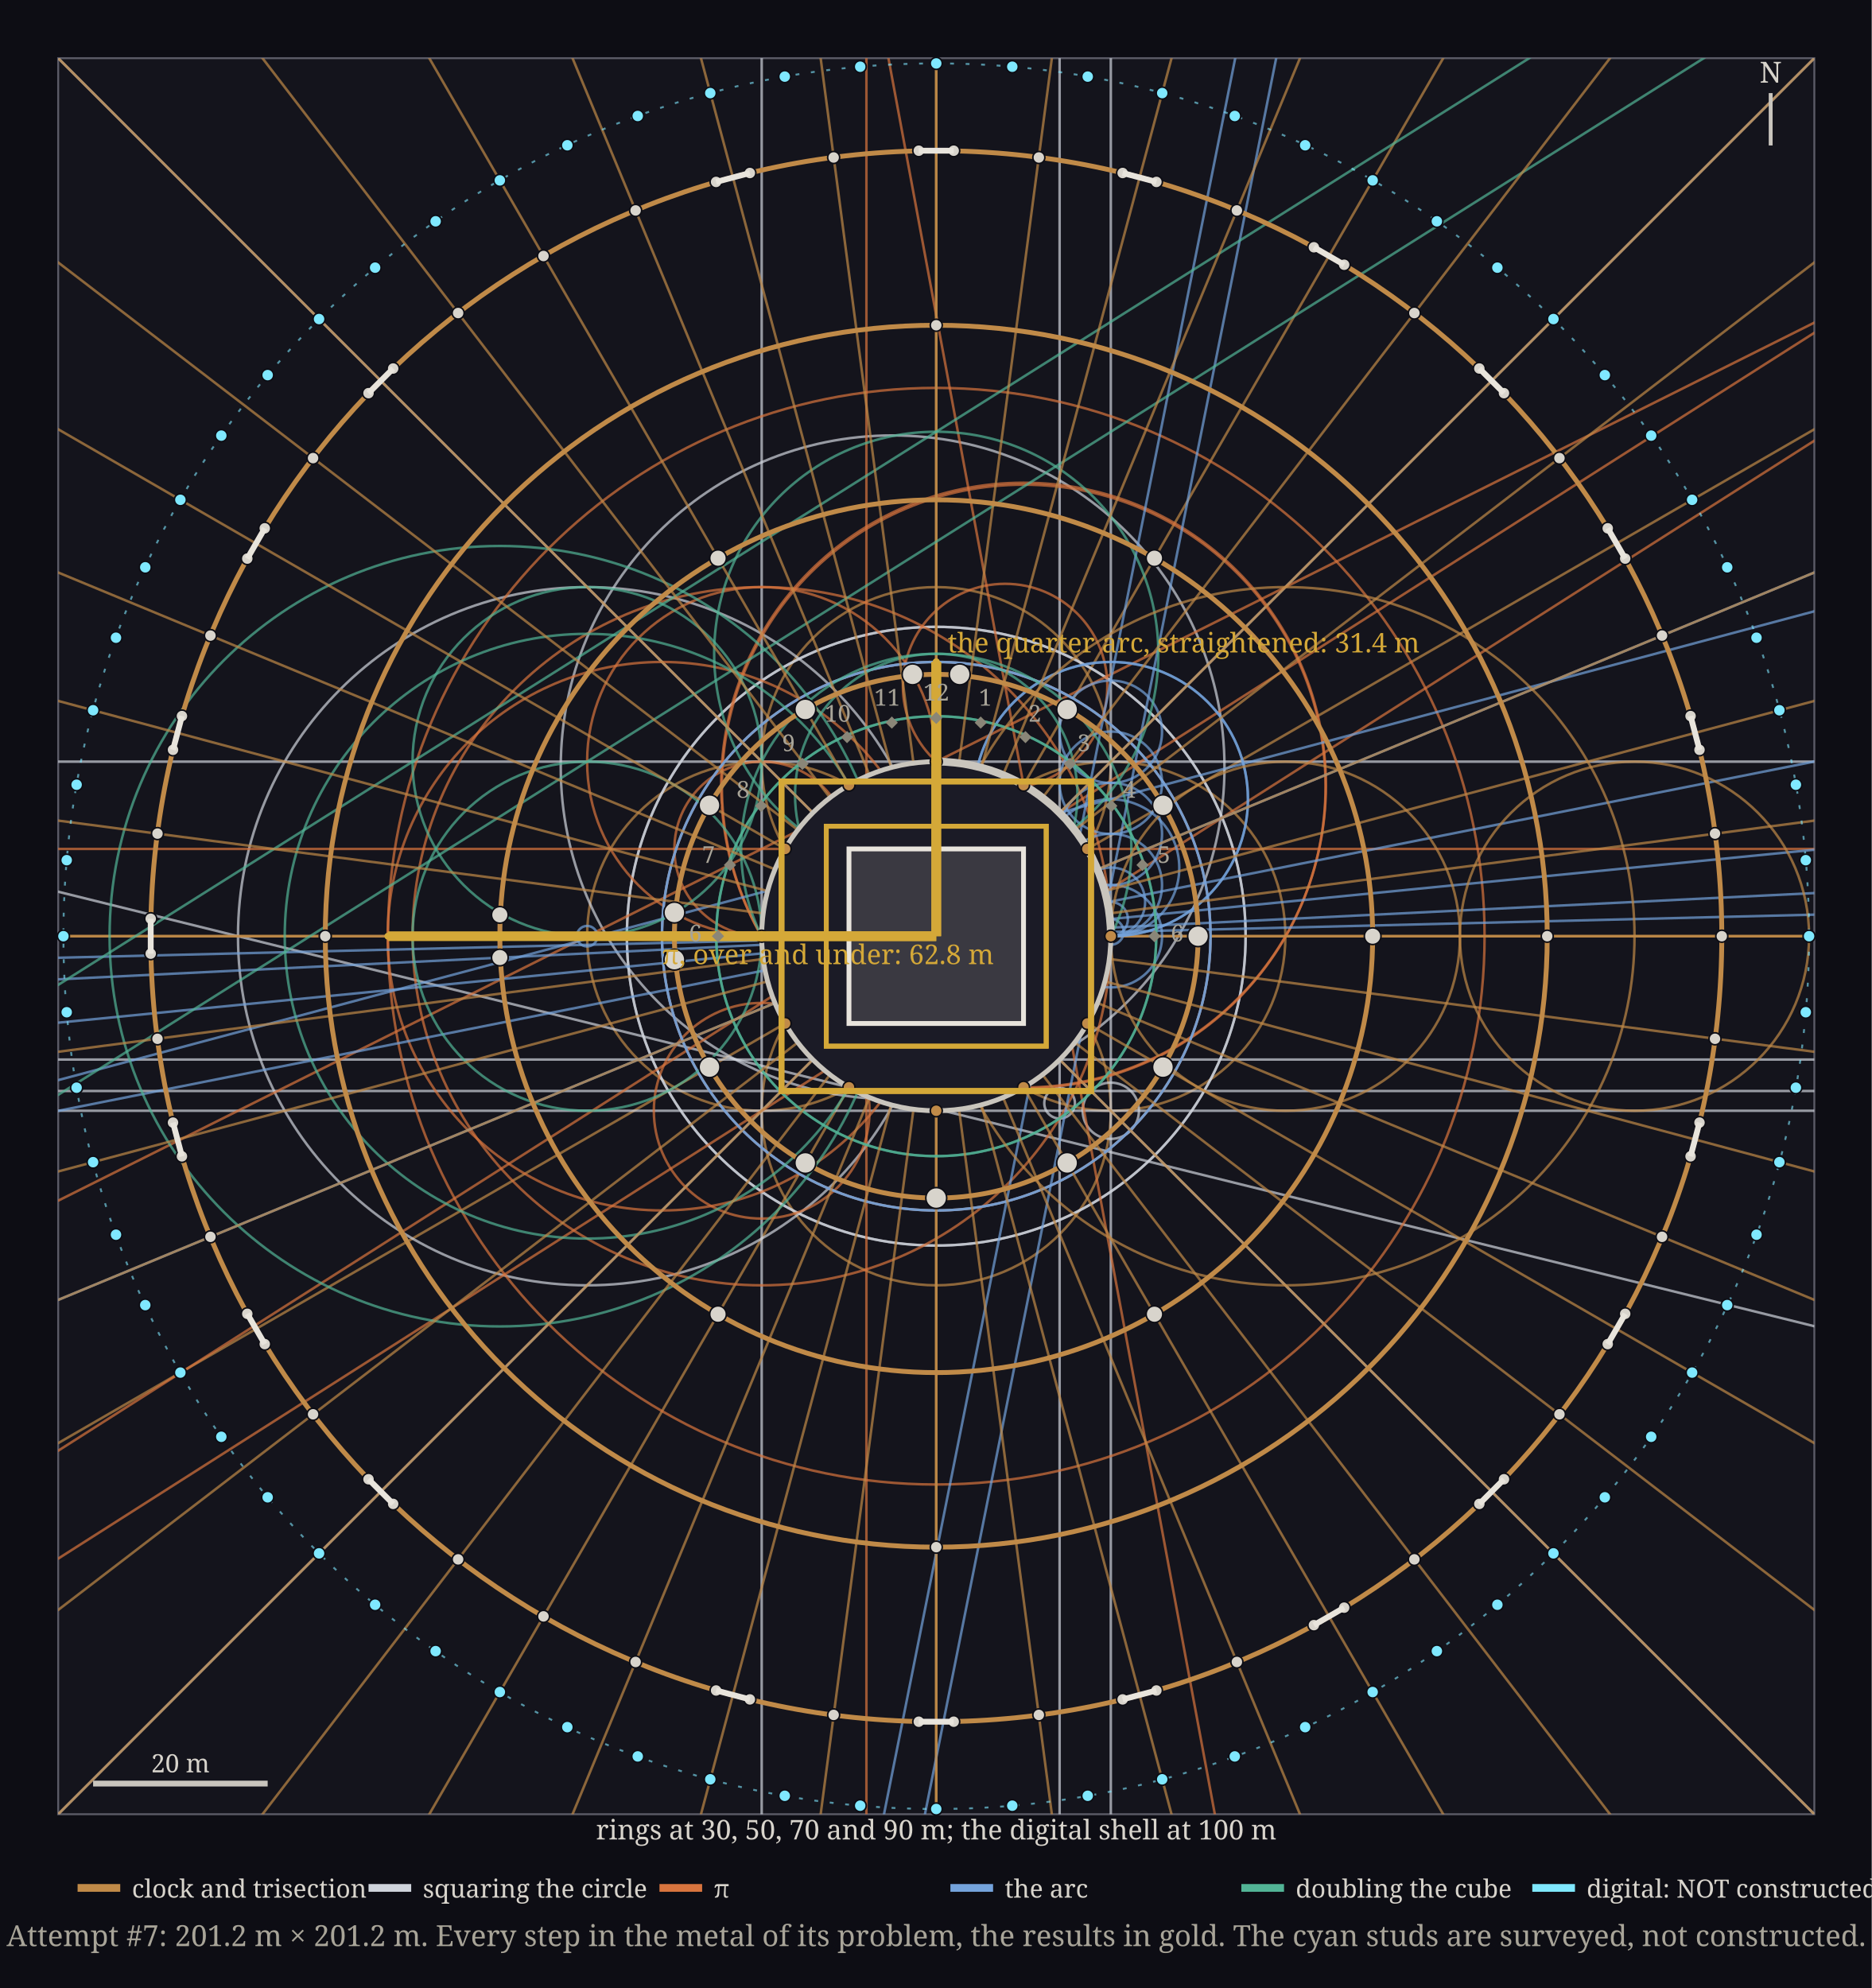
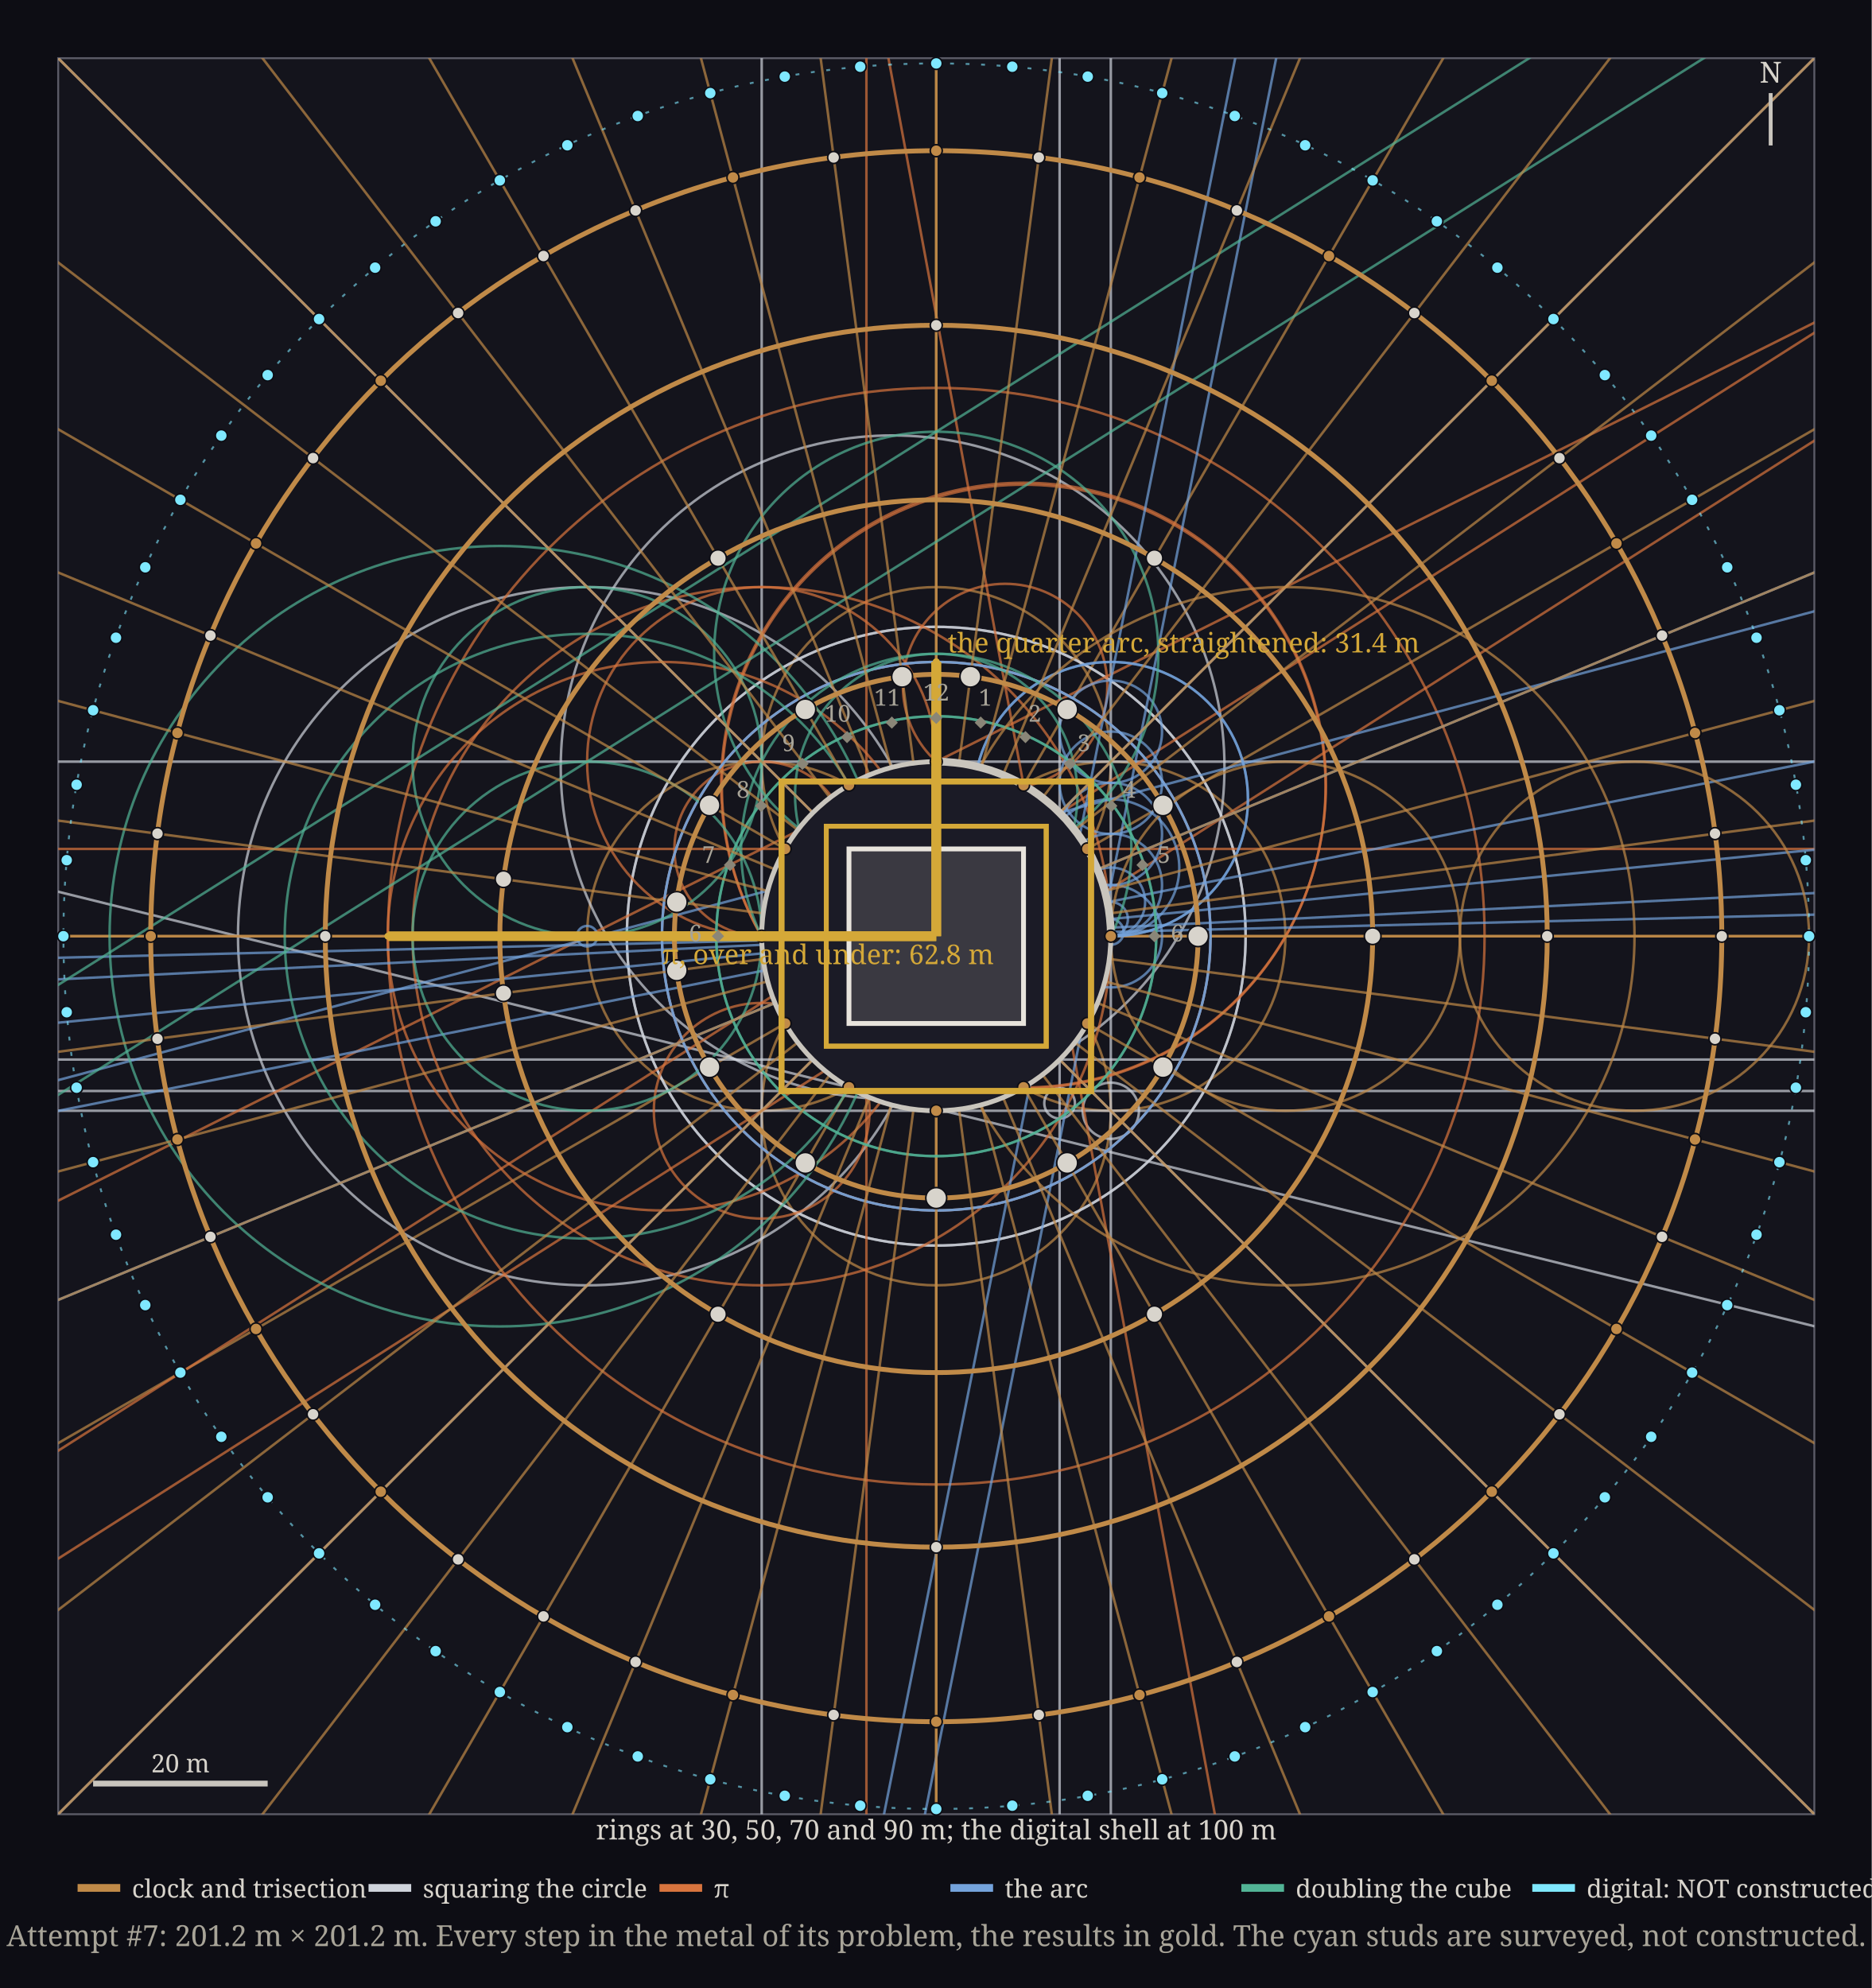
<svg xmlns="http://www.w3.org/2000/svg" width="965" height="1025" viewBox="0 0 965 1025" font-family="Georgia, serif">
  <rect width="100%" height="100%" fill="#0d0d14" />
  <rect x="30.0" y="30.0" width="905.4" height="905.4" fill="#14141c" stroke="#5a5a66" />
  <clipPath id="site">
    <rect x="30.0" y="30.0" width="905.4" height="905.4" />
  </clipPath>
  <g clip-path="url(#site)" fill="none" stroke-width="1.3" stroke-opacity="0.7">
    <circle cx="482.7" cy="482.7" r="90.0" stroke="#c08a48" />
    <line x1="9482.7" y1="482.7" x2="-8517.3" y2="482.7" stroke="#c08a48" />
    <line x1="482.7" y1="-8517.3" x2="482.7" y2="9482.7" stroke="#c08a48" />
    <circle cx="572.7" cy="482.7" r="90.0" stroke="#c08a48" />
    <circle cx="482.7" cy="392.7" r="90.0" stroke="#c08a48" />
    <circle cx="392.7" cy="482.7" r="90.0" stroke="#c08a48" />
    <circle cx="482.7" cy="572.7" r="90.0" stroke="#c08a48" />
    <line x1="8276.9" y1="-4017.3" x2="-7311.5" y2="4982.7" stroke="#c08a48" />
    <line x1="4982.7" y1="-7311.5" x2="-4017.3" y2="8276.9" stroke="#c08a48" />
    <circle cx="302.7" cy="482.7" r="180.0" stroke="#cfd4dc" />
    <line x1="-8274.6" y1="-1595.1" x2="9198.5" y2="2728.4" stroke="#cfd4dc" />
    <circle cx="460.2" cy="395.6" r="171.1" stroke="#cfd4dc" />
    <circle cx="482.7" cy="482.7" r="159.5" stroke="#cfd4dc" />
    <line x1="572.7" y1="-8517.3" x2="572.7" y2="9482.7" stroke="#cfd4dc" />
    <line x1="-8517.3" y1="572.7" x2="9482.7" y2="572.7" stroke="#cfd4dc" />
    <line x1="392.7" y1="-8517.3" x2="392.7" y2="9482.7" stroke="#cfd4dc" />
    <line x1="-8517.3" y1="392.7" x2="9482.7" y2="392.7" stroke="#cfd4dc" />
    <line x1="6846.7" y1="6846.7" x2="-5881.3" y2="-5881.3" stroke="#cfd4dc" />
    <line x1="-5881.3" y1="6846.7" x2="6846.7" y2="-5881.3" stroke="#cfd4dc" />
    <line x1="-8517.3" y1="546.3" x2="9482.7" y2="546.3" stroke="#cfd4dc" />
    <line x1="546.3" y1="-8517.3" x2="546.3" y2="9482.7" stroke="#cfd4dc" />
    <circle cx="546.3" cy="568.8" r="7.9" stroke="#cfd4dc" />
    <circle cx="572.7" cy="572.7" r="14.5" stroke="#cfd4dc" />
    <line x1="-8517.3" y1="562.5" x2="9482.7" y2="562.5" stroke="#cfd4dc" />
    <circle cx="482.7" cy="482.7" r="159.5" stroke="#cfd4dc" />
    <circle cx="392.7" cy="392.7" r="90.0" stroke="#d8743e" />
    <line x1="-8517.3" y1="437.7" x2="9482.7" y2="437.7" stroke="#d8743e" />
    <line x1="8496.5" y1="-3614.2" x2="-7603.1" y2="4435.6" stroke="#d8743e" />
    <line x1="446.7" y1="-8517.3" x2="446.7" y2="9482.7" stroke="#d8743e" />
    <circle cx="392.7" cy="437.7" r="45.0" stroke="#d8743e" />
    <circle cx="392.7" cy="572.7" r="55.6" stroke="#d8743e" />
    <line x1="-7119.8" y1="5299.6" x2="8064.4" y2="-4366.8" stroke="#d8743e" />
    <line x1="-7094.6" y1="5339.2" x2="8089.6" y2="-4327.2" stroke="#d8743e" />
    <circle cx="482.7" cy="482.7" r="141.4" stroke="#d8743e" />
    <circle cx="341.3" cy="482.7" r="141.4" stroke="#d8743e" />
    <line x1="-8517.3" y1="482.7" x2="9482.7" y2="482.7" stroke="#c08a48" />
    <circle cx="392.7" cy="482.7" r="180.0" stroke="#d8743e" />
    <circle cx="527.7" cy="404.8" r="155.9" stroke="#d8743e" />
    <line x1="-1104.4" y1="-8376.5" x2="2184.8" y2="9320.5" stroke="#d8743e" />
    <circle cx="518.2" cy="353.7" r="52.7" stroke="#d8743e" />
    <circle cx="527.8" cy="405.5" r="155.6" stroke="#d8743e" />
    <circle cx="482.7" cy="482.7" r="282.7" stroke="#d8743e" />
    <line x1="-8517.3" y1="482.7" x2="9482.7" y2="482.7" stroke="#c08a48" />
    <line x1="-7832.2" y1="3926.9" x2="8797.6" y2="-2961.5" stroke="#74a3dc" />
    <line x1="-8344.4" y1="2238.5" x2="9309.8" y2="-1273.1" stroke="#74a3dc" />
    <line x1="-8474.0" y1="1364.9" x2="9439.4" y2="-399.5" stroke="#74a3dc" />
    <line x1="-8506.5" y1="924.3" x2="9471.9" y2="41.1" stroke="#74a3dc" />
    <line x1="-8514.6" y1="703.6" x2="9480.0" y2="261.8" stroke="#74a3dc" />
    <circle cx="572.7" cy="480.5" r="6.6" stroke="#74a3dc" />
    <circle cx="572.7" cy="473.9" r="8.8" stroke="#74a3dc" />
    <circle cx="572.7" cy="465.0" r="17.7" stroke="#74a3dc" />
    <circle cx="572.7" cy="447.4" r="35.3" stroke="#74a3dc" />
    <circle cx="572.7" cy="412.0" r="70.7" stroke="#74a3dc" />
    <circle cx="482.7" cy="482.7" r="141.4" stroke="#74a3dc" />
    <line x1="482.7" y1="-8517.3" x2="482.7" y2="9482.7" stroke="#c08a48" />
    <circle cx="572.7" cy="482.7" r="26.4" stroke="#74a3dc" />
    <circle cx="572.7" cy="456.3" r="26.4" stroke="#74a3dc" />
    <circle cx="572.7" cy="430.0" r="26.4" stroke="#74a3dc" />
    <circle cx="572.7" cy="403.6" r="26.4" stroke="#74a3dc" />
    <circle cx="572.7" cy="377.3" r="26.4" stroke="#74a3dc" />
    <line x1="-1221.2" y1="9320.2" x2="2308.9" y2="-8330.3" stroke="#74a3dc" />
    <line x1="-1200.9" y1="9324.2" x2="2329.2" y2="-8326.2" stroke="#74a3dc" />
    <circle cx="302.7" cy="482.7" r="5.3" stroke="#74a3dc" />
    <line x1="9166.5" y1="-1882.4" x2="-8224.4" y2="2760.7" stroke="#74a3dc" />
    <circle cx="572.7" cy="412.0" r="70.7" stroke="#74a3dc" />
    <circle cx="482.7" cy="482.7" r="141.4" stroke="#74a3dc" />
    <line x1="482.7" y1="-8517.3" x2="482.7" y2="9482.7" stroke="#c08a48" />
    <circle cx="482.7" cy="437.7" r="100.6" stroke="#52b496" />
    <circle cx="482.7" cy="409.9" r="72.8" stroke="#52b496" />
    <circle cx="482.7" cy="337.1" r="114.5" stroke="#52b496" />
    <circle cx="302.7" cy="392.7" r="90.0" stroke="#52b496" />
    <line x1="7980.2" y1="-4500.9" x2="-7249.4" y2="5093.9" stroke="#52b496" />
    <line x1="8005.7" y1="-4460.3" x2="-7223.8" y2="5134.5" stroke="#52b496" />
    <circle cx="482.7" cy="482.7" r="113.4" stroke="#52b496" />
    <circle cx="302.7" cy="482.7" r="90.0" stroke="#52b496" />
    <circle cx="302.7" cy="482.7" r="155.9" stroke="#52b496" />
    <circle cx="257.7" cy="482.7" r="201.2" stroke="#52b496" />
    <circle cx="458.9" cy="482.7" r="0.4" stroke="#52b496" />
    <circle cx="482.7" cy="482.7" r="113.4" stroke="#52b496" />
    <circle cx="662.7" cy="482.7" r="90.0" stroke="#c08a48" />
    <circle cx="662.7" cy="482.7" r="180.0" stroke="#c08a48" />
    <circle cx="842.7" cy="482.7" r="90.0" stroke="#c08a48" />
    <circle cx="482.7" cy="482.7" r="135.0" stroke="#c08a48" />
    <circle cx="482.7" cy="482.7" r="225.0" stroke="#c08a48" />
    <circle cx="482.7" cy="482.7" r="315.0" stroke="#c08a48" />
    <circle cx="482.7" cy="482.7" r="405.0" stroke="#c08a48" />
    <line x1="-4017.3" y1="-7311.5" x2="4982.7" y2="8276.9" stroke="#c08a48" />
    <line x1="-7311.5" y1="-4017.3" x2="8276.9" y2="4982.7" stroke="#c08a48" />
    <line x1="9176.0" y1="-1846.7" x2="-8210.6" y2="2812.1" stroke="#c08a48" />
    <line x1="6846.7" y1="-5881.3" x2="-5881.3" y2="6846.7" stroke="#c08a48" />
    <line x1="2812.1" y1="-8210.6" x2="-1846.7" y2="9176.0" stroke="#c08a48" />
    <line x1="-1846.7" y1="-8210.6" x2="2812.1" y2="9176.0" stroke="#c08a48" />
    <line x1="-5881.3" y1="-5881.3" x2="6846.7" y2="6846.7" stroke="#c08a48" />
    <line x1="-8210.6" y1="-1846.7" x2="9176.0" y2="2812.1" stroke="#c08a48" />
    <line x1="9405.7" y1="-692.0" x2="-8440.3" y2="1657.4" stroke="#c08a48" />
    <line x1="8797.6" y1="-2961.5" x2="-7832.2" y2="3926.9" stroke="#c08a48" />
    <line x1="7622.9" y1="-4996.2" x2="-6657.5" y2="5961.6" stroke="#c08a48" />
    <line x1="5961.6" y1="-6657.5" x2="-4996.2" y2="7622.9" stroke="#c08a48" />
    <line x1="3926.9" y1="-7832.2" x2="-2961.5" y2="8797.6" stroke="#c08a48" />
    <line x1="1657.4" y1="-8440.3" x2="-692.0" y2="9405.7" stroke="#c08a48" />
    <line x1="-692.0" y1="-8440.3" x2="1657.4" y2="9405.7" stroke="#c08a48" />
    <line x1="-2961.5" y1="-7832.2" x2="3926.9" y2="8797.6" stroke="#c08a48" />
    <line x1="-4996.2" y1="-6657.5" x2="5961.6" y2="7622.9" stroke="#c08a48" />
    <line x1="-6657.5" y1="-4996.2" x2="7622.9" y2="5961.6" stroke="#c08a48" />
    <line x1="-7832.2" y1="-2961.5" x2="8797.6" y2="3926.9" stroke="#c08a48" />
    <line x1="-8440.3" y1="-692.0" x2="9405.7" y2="1657.4" stroke="#c08a48" />
  </g>
  <circle cx="482.7" cy="482.7" r="90.0" fill="#1b1b26" stroke="#c9c5bd" stroke-width="2.5" />
  <polyline points="572.7,482.7 572.6,478.0 572.2,473.3 571.6,468.6 570.7,464.0 569.6,459.4 568.3,454.9 566.7,450.4 564.9,446.1 562.9,441.8 560.6,437.7 558.2,433.7 555.5,429.8 552.6,426.1 549.6,422.5 546.3,419.1 542.9,415.8 539.3,412.8 535.6,409.9 531.7,407.2 527.7,404.8 523.6,402.5 519.3,400.5 515.0,398.7 510.5,397.1 506.0,395.8 501.4,394.7 496.8,393.8 492.1,393.2 487.4,392.8 482.7,392.7" fill="none" stroke="#c9c5bd" stroke-width="4" />
  <circle cx="482.7" cy="482.7" r="135.0" fill="none" stroke="#c08a48" stroke-width="2.5" />
  <circle cx="482.7" cy="482.7" r="225.0" fill="none" stroke="#c08a48" stroke-width="2.5" />
  <circle cx="482.7" cy="482.7" r="315.0" fill="none" stroke="#c08a48" stroke-width="2.5" />
  <circle cx="482.7" cy="482.7" r="405.0" fill="none" stroke="#c08a48" stroke-width="2.5" />
  <circle cx="482.7" cy="482.7" r="450.0" fill="none" stroke="#7fe8ff" stroke-width="1" stroke-dasharray="2 6" stroke-opacity="0.6" />
  <circle cx="617.7" cy="482.7" r="5.4" fill="#d8d4cc" stroke="#0d0d14" stroke-width="0.8" />
  <circle cx="599.6" cy="415.2" r="5.4" fill="#d8d4cc" stroke="#0d0d14" stroke-width="0.8" />
  <circle cx="550.2" cy="365.8" r="5.4" fill="#d8d4cc" stroke="#0d0d14" stroke-width="0.8" />
-   <circle cx="494.8" cy="347.7" r="5.4" fill="#d8d4cc" stroke="#0d0d14" stroke-width="0.8" />
-   <circle cx="470.5" cy="347.7" r="5.4" fill="#d8d4cc" stroke="#0d0d14" stroke-width="0.8" />
+   <circle cx="500.3" cy="348.9" r="5.4" fill="#d8d4cc" stroke="#0d0d14" stroke-width="0.8" />
+   <circle cx="465.1" cy="348.9" r="5.4" fill="#d8d4cc" stroke="#0d0d14" stroke-width="0.8" />
  <circle cx="415.2" cy="365.8" r="5.4" fill="#d8d4cc" stroke="#0d0d14" stroke-width="0.8" />
  <circle cx="365.8" cy="415.2" r="5.4" fill="#d8d4cc" stroke="#0d0d14" stroke-width="0.8" />
-   <circle cx="347.7" cy="470.5" r="5.4" fill="#d8d4cc" stroke="#0d0d14" stroke-width="0.8" />
-   <circle cx="347.7" cy="494.8" r="5.4" fill="#d8d4cc" stroke="#0d0d14" stroke-width="0.8" />
+   <circle cx="348.9" cy="465.1" r="5.4" fill="#d8d4cc" stroke="#0d0d14" stroke-width="0.8" />
+   <circle cx="348.9" cy="500.3" r="5.4" fill="#d8d4cc" stroke="#0d0d14" stroke-width="0.8" />
  <circle cx="365.8" cy="550.2" r="5.4" fill="#d8d4cc" stroke="#0d0d14" stroke-width="0.8" />
  <circle cx="415.2" cy="599.6" r="5.4" fill="#d8d4cc" stroke="#0d0d14" stroke-width="0.8" />
  <circle cx="482.7" cy="617.7" r="5.4" fill="#d8d4cc" stroke="#0d0d14" stroke-width="0.8" />
  <circle cx="550.2" cy="599.6" r="5.4" fill="#d8d4cc" stroke="#0d0d14" stroke-width="0.8" />
  <circle cx="599.6" cy="550.2" r="5.4" fill="#d8d4cc" stroke="#0d0d14" stroke-width="0.8" />
  <circle cx="707.7" cy="482.7" r="4.3" fill="#d8d4cc" stroke="#0d0d14" stroke-width="0.8" />
  <circle cx="595.2" cy="287.8" r="4.3" fill="#d8d4cc" stroke="#0d0d14" stroke-width="0.8" />
  <circle cx="370.2" cy="287.8" r="4.3" fill="#d8d4cc" stroke="#0d0d14" stroke-width="0.8" />
-   <circle cx="257.7" cy="471.7" r="4.3" fill="#d8d4cc" stroke="#0d0d14" stroke-width="0.8" />
-   <circle cx="257.7" cy="493.7" r="4.3" fill="#d8d4cc" stroke="#0d0d14" stroke-width="0.8" />
+   <circle cx="259.6" cy="453.3" r="4.3" fill="#d8d4cc" stroke="#0d0d14" stroke-width="0.8" />
+   <circle cx="259.6" cy="512.1" r="4.3" fill="#d8d4cc" stroke="#0d0d14" stroke-width="0.8" />
  <circle cx="370.2" cy="677.6" r="4.3" fill="#d8d4cc" stroke="#0d0d14" stroke-width="0.8" />
  <circle cx="595.2" cy="677.6" r="4.3" fill="#d8d4cc" stroke="#0d0d14" stroke-width="0.8" />
  <circle cx="797.7" cy="482.7" r="3.1" fill="#d8d4cc" stroke="#0d0d14" stroke-width="0.8" />
  <circle cx="482.7" cy="167.7" r="3.1" fill="#d8d4cc" stroke="#0d0d14" stroke-width="0.8" />
  <circle cx="167.7" cy="482.7" r="3.1" fill="#d8d4cc" stroke="#0d0d14" stroke-width="0.8" />
  <circle cx="482.7" cy="797.7" r="3.1" fill="#d8d4cc" stroke="#0d0d14" stroke-width="0.8" />
  <circle cx="887.7" cy="482.7" r="3.1" fill="#d8d4cc" stroke="#0d0d14" stroke-width="0.8" />
  <circle cx="884.2" cy="429.8" r="3.1" fill="#d8d4cc" stroke="#0d0d14" stroke-width="0.8" />
-   <circle cx="876.2" cy="386.6" r="3.1" fill="#d8d4cc" stroke="#0d0d14" stroke-width="0.8" />
-   <circle cx="871.6" cy="369.2" r="3.1" fill="#d8d4cc" stroke="#0d0d14" stroke-width="0.8" />
-   <line x1="876.2" y1="386.6" x2="871.6" y2="369.2" stroke="#e8e4dc" stroke-width="3" />
+   <circle cx="873.9" cy="377.9" r="3.1" fill="#c08a48" stroke="#0d0d14" stroke-width="0.8" />
  <circle cx="856.9" cy="327.7" r="3.1" fill="#d8d4cc" stroke="#0d0d14" stroke-width="0.8" />
-   <circle cx="837.9" cy="288.0" r="3.1" fill="#d8d4cc" stroke="#0d0d14" stroke-width="0.8" />
-   <circle cx="828.9" cy="272.4" r="3.1" fill="#d8d4cc" stroke="#0d0d14" stroke-width="0.8" />
-   <line x1="837.9" y1="288.0" x2="828.9" y2="272.4" stroke="#e8e4dc" stroke-width="3" />
+   <circle cx="833.4" cy="280.2" r="3.1" fill="#c08a48" stroke="#0d0d14" stroke-width="0.8" />
  <circle cx="804.0" cy="236.2" r="3.1" fill="#d8d4cc" stroke="#0d0d14" stroke-width="0.8" />
-   <circle cx="775.4" cy="202.7" r="3.1" fill="#d8d4cc" stroke="#0d0d14" stroke-width="0.8" />
-   <circle cx="762.7" cy="190.0" r="3.1" fill="#d8d4cc" stroke="#0d0d14" stroke-width="0.8" />
-   <line x1="775.4" y1="202.7" x2="762.7" y2="190.0" stroke="#e8e4dc" stroke-width="3" />
+   <circle cx="769.1" cy="196.3" r="3.1" fill="#c08a48" stroke="#0d0d14" stroke-width="0.8" />
  <circle cx="729.2" cy="161.4" r="3.1" fill="#d8d4cc" stroke="#0d0d14" stroke-width="0.8" />
-   <circle cx="693.0" cy="136.5" r="3.1" fill="#d8d4cc" stroke="#0d0d14" stroke-width="0.8" />
-   <circle cx="677.4" cy="127.5" r="3.1" fill="#d8d4cc" stroke="#0d0d14" stroke-width="0.8" />
-   <line x1="693.0" y1="136.5" x2="677.4" y2="127.5" stroke="#e8e4dc" stroke-width="3" />
+   <circle cx="685.2" cy="132.0" r="3.1" fill="#c08a48" stroke="#0d0d14" stroke-width="0.8" />
  <circle cx="637.7" cy="108.5" r="3.1" fill="#d8d4cc" stroke="#0d0d14" stroke-width="0.8" />
-   <circle cx="596.2" cy="93.8" r="3.1" fill="#d8d4cc" stroke="#0d0d14" stroke-width="0.8" />
-   <circle cx="578.8" cy="89.2" r="3.1" fill="#d8d4cc" stroke="#0d0d14" stroke-width="0.8" />
-   <line x1="596.2" y1="93.8" x2="578.8" y2="89.2" stroke="#e8e4dc" stroke-width="3" />
+   <circle cx="587.5" cy="91.5" r="3.1" fill="#c08a48" stroke="#0d0d14" stroke-width="0.8" />
  <circle cx="535.6" cy="81.2" r="3.1" fill="#d8d4cc" stroke="#0d0d14" stroke-width="0.8" />
-   <circle cx="491.7" cy="77.7" r="3.1" fill="#d8d4cc" stroke="#0d0d14" stroke-width="0.8" />
-   <circle cx="473.7" cy="77.7" r="3.1" fill="#d8d4cc" stroke="#0d0d14" stroke-width="0.8" />
-   <line x1="491.7" y1="77.7" x2="473.7" y2="77.7" stroke="#e8e4dc" stroke-width="3" />
+   <circle cx="482.7" cy="77.7" r="3.1" fill="#c08a48" stroke="#0d0d14" stroke-width="0.8" />
  <circle cx="429.8" cy="81.2" r="3.1" fill="#d8d4cc" stroke="#0d0d14" stroke-width="0.8" />
-   <circle cx="386.6" cy="89.2" r="3.1" fill="#d8d4cc" stroke="#0d0d14" stroke-width="0.8" />
-   <circle cx="369.2" cy="93.8" r="3.1" fill="#d8d4cc" stroke="#0d0d14" stroke-width="0.8" />
-   <line x1="386.6" y1="89.2" x2="369.2" y2="93.8" stroke="#e8e4dc" stroke-width="3" />
+   <circle cx="377.9" cy="91.5" r="3.1" fill="#c08a48" stroke="#0d0d14" stroke-width="0.8" />
  <circle cx="327.7" cy="108.5" r="3.1" fill="#d8d4cc" stroke="#0d0d14" stroke-width="0.8" />
  <circle cx="280.2" cy="132.0" r="3.1" fill="#d8d4cc" stroke="#0d0d14" stroke-width="0.8" />
  <circle cx="236.2" cy="161.4" r="3.1" fill="#d8d4cc" stroke="#0d0d14" stroke-width="0.8" />
-   <circle cx="202.7" cy="190.0" r="3.1" fill="#d8d4cc" stroke="#0d0d14" stroke-width="0.8" />
-   <circle cx="190.0" cy="202.7" r="3.1" fill="#d8d4cc" stroke="#0d0d14" stroke-width="0.8" />
-   <line x1="202.7" y1="190.0" x2="190.0" y2="202.7" stroke="#e8e4dc" stroke-width="3" />
+   <circle cx="196.3" cy="196.3" r="3.1" fill="#c08a48" stroke="#0d0d14" stroke-width="0.8" />
  <circle cx="161.4" cy="236.2" r="3.1" fill="#d8d4cc" stroke="#0d0d14" stroke-width="0.8" />
-   <circle cx="136.5" cy="272.4" r="3.1" fill="#d8d4cc" stroke="#0d0d14" stroke-width="0.8" />
-   <circle cx="127.5" cy="288.0" r="3.1" fill="#d8d4cc" stroke="#0d0d14" stroke-width="0.8" />
-   <line x1="136.5" y1="272.4" x2="127.5" y2="288.0" stroke="#e8e4dc" stroke-width="3" />
+   <circle cx="132.0" cy="280.2" r="3.1" fill="#c08a48" stroke="#0d0d14" stroke-width="0.8" />
  <circle cx="108.5" cy="327.7" r="3.1" fill="#d8d4cc" stroke="#0d0d14" stroke-width="0.8" />
-   <circle cx="93.8" cy="369.2" r="3.1" fill="#d8d4cc" stroke="#0d0d14" stroke-width="0.8" />
-   <circle cx="89.2" cy="386.6" r="3.1" fill="#d8d4cc" stroke="#0d0d14" stroke-width="0.8" />
-   <line x1="93.8" y1="369.2" x2="89.2" y2="386.6" stroke="#e8e4dc" stroke-width="3" />
+   <circle cx="91.5" cy="377.9" r="3.1" fill="#c08a48" stroke="#0d0d14" stroke-width="0.8" />
  <circle cx="81.2" cy="429.8" r="3.1" fill="#d8d4cc" stroke="#0d0d14" stroke-width="0.8" />
-   <circle cx="77.7" cy="473.7" r="3.1" fill="#d8d4cc" stroke="#0d0d14" stroke-width="0.8" />
-   <circle cx="77.7" cy="491.7" r="3.1" fill="#d8d4cc" stroke="#0d0d14" stroke-width="0.8" />
-   <line x1="77.7" y1="473.7" x2="77.7" y2="491.7" stroke="#e8e4dc" stroke-width="3" />
+   <circle cx="77.7" cy="482.7" r="3.1" fill="#c08a48" stroke="#0d0d14" stroke-width="0.8" />
  <circle cx="81.2" cy="535.6" r="3.1" fill="#d8d4cc" stroke="#0d0d14" stroke-width="0.8" />
-   <circle cx="89.2" cy="578.8" r="3.1" fill="#d8d4cc" stroke="#0d0d14" stroke-width="0.8" />
-   <circle cx="93.8" cy="596.2" r="3.1" fill="#d8d4cc" stroke="#0d0d14" stroke-width="0.8" />
-   <line x1="89.2" y1="578.8" x2="93.8" y2="596.2" stroke="#e8e4dc" stroke-width="3" />
+   <circle cx="91.5" cy="587.5" r="3.1" fill="#c08a48" stroke="#0d0d14" stroke-width="0.8" />
  <circle cx="108.5" cy="637.7" r="3.1" fill="#d8d4cc" stroke="#0d0d14" stroke-width="0.8" />
-   <circle cx="127.5" cy="677.4" r="3.1" fill="#d8d4cc" stroke="#0d0d14" stroke-width="0.8" />
-   <circle cx="136.5" cy="693.0" r="3.1" fill="#d8d4cc" stroke="#0d0d14" stroke-width="0.8" />
-   <line x1="127.5" y1="677.4" x2="136.5" y2="693.0" stroke="#e8e4dc" stroke-width="3" />
+   <circle cx="132.0" cy="685.2" r="3.1" fill="#c08a48" stroke="#0d0d14" stroke-width="0.8" />
  <circle cx="161.4" cy="729.2" r="3.1" fill="#d8d4cc" stroke="#0d0d14" stroke-width="0.8" />
-   <circle cx="190.0" cy="762.7" r="3.1" fill="#d8d4cc" stroke="#0d0d14" stroke-width="0.8" />
-   <circle cx="202.7" cy="775.4" r="3.1" fill="#d8d4cc" stroke="#0d0d14" stroke-width="0.8" />
-   <line x1="190.0" y1="762.7" x2="202.7" y2="775.4" stroke="#e8e4dc" stroke-width="3" />
+   <circle cx="196.3" cy="769.1" r="3.1" fill="#c08a48" stroke="#0d0d14" stroke-width="0.8" />
  <circle cx="236.2" cy="804.0" r="3.1" fill="#d8d4cc" stroke="#0d0d14" stroke-width="0.8" />
  <circle cx="280.2" cy="833.4" r="3.1" fill="#d8d4cc" stroke="#0d0d14" stroke-width="0.8" />
  <circle cx="327.7" cy="856.9" r="3.1" fill="#d8d4cc" stroke="#0d0d14" stroke-width="0.8" />
-   <circle cx="369.2" cy="871.6" r="3.1" fill="#d8d4cc" stroke="#0d0d14" stroke-width="0.8" />
-   <circle cx="386.6" cy="876.2" r="3.1" fill="#d8d4cc" stroke="#0d0d14" stroke-width="0.8" />
-   <line x1="369.2" y1="871.6" x2="386.6" y2="876.2" stroke="#e8e4dc" stroke-width="3" />
+   <circle cx="377.9" cy="873.9" r="3.1" fill="#c08a48" stroke="#0d0d14" stroke-width="0.8" />
  <circle cx="429.8" cy="884.2" r="3.1" fill="#d8d4cc" stroke="#0d0d14" stroke-width="0.8" />
-   <circle cx="473.7" cy="887.7" r="3.1" fill="#d8d4cc" stroke="#0d0d14" stroke-width="0.8" />
-   <circle cx="491.7" cy="887.7" r="3.1" fill="#d8d4cc" stroke="#0d0d14" stroke-width="0.8" />
-   <line x1="473.7" y1="887.7" x2="491.7" y2="887.7" stroke="#e8e4dc" stroke-width="3" />
+   <circle cx="482.7" cy="887.7" r="3.1" fill="#c08a48" stroke="#0d0d14" stroke-width="0.8" />
  <circle cx="535.6" cy="884.2" r="3.1" fill="#d8d4cc" stroke="#0d0d14" stroke-width="0.8" />
-   <circle cx="578.8" cy="876.2" r="3.1" fill="#d8d4cc" stroke="#0d0d14" stroke-width="0.8" />
-   <circle cx="596.2" cy="871.6" r="3.1" fill="#d8d4cc" stroke="#0d0d14" stroke-width="0.8" />
-   <line x1="578.8" y1="876.2" x2="596.2" y2="871.6" stroke="#e8e4dc" stroke-width="3" />
+   <circle cx="587.5" cy="873.9" r="3.1" fill="#c08a48" stroke="#0d0d14" stroke-width="0.8" />
  <circle cx="637.7" cy="856.9" r="3.1" fill="#d8d4cc" stroke="#0d0d14" stroke-width="0.8" />
-   <circle cx="677.4" cy="837.9" r="3.1" fill="#d8d4cc" stroke="#0d0d14" stroke-width="0.8" />
-   <circle cx="693.0" cy="828.9" r="3.1" fill="#d8d4cc" stroke="#0d0d14" stroke-width="0.8" />
-   <line x1="677.4" y1="837.9" x2="693.0" y2="828.9" stroke="#e8e4dc" stroke-width="3" />
+   <circle cx="685.2" cy="833.4" r="3.1" fill="#c08a48" stroke="#0d0d14" stroke-width="0.8" />
  <circle cx="729.2" cy="804.0" r="3.1" fill="#d8d4cc" stroke="#0d0d14" stroke-width="0.8" />
-   <circle cx="762.7" cy="775.4" r="3.1" fill="#d8d4cc" stroke="#0d0d14" stroke-width="0.8" />
-   <circle cx="775.4" cy="762.7" r="3.1" fill="#d8d4cc" stroke="#0d0d14" stroke-width="0.8" />
-   <line x1="762.7" y1="775.4" x2="775.4" y2="762.7" stroke="#e8e4dc" stroke-width="3" />
+   <circle cx="769.1" cy="769.1" r="3.1" fill="#c08a48" stroke="#0d0d14" stroke-width="0.8" />
  <circle cx="804.0" cy="729.2" r="3.1" fill="#d8d4cc" stroke="#0d0d14" stroke-width="0.8" />
-   <circle cx="828.9" cy="693.0" r="3.1" fill="#d8d4cc" stroke="#0d0d14" stroke-width="0.8" />
-   <circle cx="837.9" cy="677.4" r="3.1" fill="#d8d4cc" stroke="#0d0d14" stroke-width="0.8" />
-   <line x1="828.9" y1="693.0" x2="837.9" y2="677.4" stroke="#e8e4dc" stroke-width="3" />
+   <circle cx="833.4" cy="685.2" r="3.1" fill="#c08a48" stroke="#0d0d14" stroke-width="0.8" />
  <circle cx="856.9" cy="637.7" r="3.1" fill="#d8d4cc" stroke="#0d0d14" stroke-width="0.8" />
-   <circle cx="871.6" cy="596.2" r="3.1" fill="#d8d4cc" stroke="#0d0d14" stroke-width="0.8" />
-   <circle cx="876.2" cy="578.8" r="3.1" fill="#d8d4cc" stroke="#0d0d14" stroke-width="0.8" />
-   <line x1="871.6" y1="596.2" x2="876.2" y2="578.8" stroke="#e8e4dc" stroke-width="3" />
+   <circle cx="873.9" cy="587.5" r="3.1" fill="#c08a48" stroke="#0d0d14" stroke-width="0.8" />
  <circle cx="884.2" cy="535.6" r="3.1" fill="#d8d4cc" stroke="#0d0d14" stroke-width="0.8" />
  <circle cx="572.7" cy="482.7" r="3.1" fill="#c08a48" stroke="#0d0d14" stroke-width="0.8" />
  <circle cx="560.6" cy="437.7" r="3.1" fill="#c08a48" stroke="#0d0d14" stroke-width="0.8" />
  <circle cx="527.7" cy="404.8" r="3.1" fill="#c08a48" stroke="#0d0d14" stroke-width="0.8" />
  <circle cx="482.7" cy="392.7" r="3.1" fill="#c08a48" stroke="#0d0d14" stroke-width="0.8" />
  <circle cx="437.7" cy="404.8" r="3.1" fill="#c08a48" stroke="#0d0d14" stroke-width="0.8" />
  <circle cx="404.8" cy="437.7" r="3.1" fill="#c08a48" stroke="#0d0d14" stroke-width="0.8" />
  <circle cx="392.7" cy="482.7" r="3.1" fill="#c08a48" stroke="#0d0d14" stroke-width="0.8" />
  <circle cx="404.8" cy="527.7" r="3.1" fill="#c08a48" stroke="#0d0d14" stroke-width="0.8" />
  <circle cx="437.7" cy="560.6" r="3.1" fill="#c08a48" stroke="#0d0d14" stroke-width="0.8" />
  <circle cx="482.7" cy="572.7" r="3.1" fill="#c08a48" stroke="#0d0d14" stroke-width="0.8" />
  <circle cx="527.7" cy="560.6" r="3.1" fill="#c08a48" stroke="#0d0d14" stroke-width="0.8" />
  <circle cx="560.6" cy="527.7" r="3.1" fill="#c08a48" stroke="#0d0d14" stroke-width="0.8" />
  <circle cx="932.7" cy="482.7" r="3.1" fill="#7fe8ff" stroke="#0d0d14" stroke-width="0.8" />
  <circle cx="931.0" cy="443.5" r="3.1" fill="#7fe8ff" stroke="#0d0d14" stroke-width="0.8" />
  <circle cx="925.9" cy="404.6" r="3.1" fill="#7fe8ff" stroke="#0d0d14" stroke-width="0.8" />
  <circle cx="917.4" cy="366.2" r="3.1" fill="#7fe8ff" stroke="#0d0d14" stroke-width="0.8" />
  <circle cx="905.6" cy="328.8" r="3.1" fill="#7fe8ff" stroke="#0d0d14" stroke-width="0.8" />
  <circle cx="890.5" cy="292.5" r="3.1" fill="#7fe8ff" stroke="#0d0d14" stroke-width="0.8" />
  <circle cx="872.4" cy="257.7" r="3.1" fill="#7fe8ff" stroke="#0d0d14" stroke-width="0.8" />
  <circle cx="851.3" cy="224.6" r="3.1" fill="#7fe8ff" stroke="#0d0d14" stroke-width="0.8" />
  <circle cx="827.4" cy="193.4" r="3.1" fill="#7fe8ff" stroke="#0d0d14" stroke-width="0.8" />
  <circle cx="800.9" cy="164.5" r="3.1" fill="#7fe8ff" stroke="#0d0d14" stroke-width="0.8" />
  <circle cx="772.0" cy="138.0" r="3.1" fill="#7fe8ff" stroke="#0d0d14" stroke-width="0.8" />
  <circle cx="740.8" cy="114.1" r="3.1" fill="#7fe8ff" stroke="#0d0d14" stroke-width="0.8" />
  <circle cx="707.7" cy="93.0" r="3.1" fill="#7fe8ff" stroke="#0d0d14" stroke-width="0.8" />
  <circle cx="672.9" cy="74.9" r="3.1" fill="#7fe8ff" stroke="#0d0d14" stroke-width="0.8" />
  <circle cx="636.6" cy="59.8" r="3.1" fill="#7fe8ff" stroke="#0d0d14" stroke-width="0.8" />
  <circle cx="599.2" cy="48.0" r="3.1" fill="#7fe8ff" stroke="#0d0d14" stroke-width="0.8" />
  <circle cx="560.8" cy="39.5" r="3.1" fill="#7fe8ff" stroke="#0d0d14" stroke-width="0.8" />
  <circle cx="521.9" cy="34.4" r="3.1" fill="#7fe8ff" stroke="#0d0d14" stroke-width="0.8" />
  <circle cx="482.7" cy="32.7" r="3.1" fill="#7fe8ff" stroke="#0d0d14" stroke-width="0.8" />
  <circle cx="443.5" cy="34.4" r="3.1" fill="#7fe8ff" stroke="#0d0d14" stroke-width="0.8" />
  <circle cx="404.6" cy="39.5" r="3.1" fill="#7fe8ff" stroke="#0d0d14" stroke-width="0.8" />
  <circle cx="366.2" cy="48.0" r="3.1" fill="#7fe8ff" stroke="#0d0d14" stroke-width="0.8" />
  <circle cx="328.8" cy="59.8" r="3.1" fill="#7fe8ff" stroke="#0d0d14" stroke-width="0.8" />
  <circle cx="292.5" cy="74.9" r="3.1" fill="#7fe8ff" stroke="#0d0d14" stroke-width="0.8" />
  <circle cx="257.7" cy="93.0" r="3.1" fill="#7fe8ff" stroke="#0d0d14" stroke-width="0.8" />
  <circle cx="224.6" cy="114.1" r="3.1" fill="#7fe8ff" stroke="#0d0d14" stroke-width="0.8" />
  <circle cx="193.4" cy="138.0" r="3.1" fill="#7fe8ff" stroke="#0d0d14" stroke-width="0.8" />
  <circle cx="164.5" cy="164.5" r="3.1" fill="#7fe8ff" stroke="#0d0d14" stroke-width="0.8" />
  <circle cx="138.0" cy="193.4" r="3.1" fill="#7fe8ff" stroke="#0d0d14" stroke-width="0.8" />
  <circle cx="114.1" cy="224.6" r="3.1" fill="#7fe8ff" stroke="#0d0d14" stroke-width="0.8" />
  <circle cx="93.0" cy="257.7" r="3.1" fill="#7fe8ff" stroke="#0d0d14" stroke-width="0.8" />
  <circle cx="74.9" cy="292.5" r="3.1" fill="#7fe8ff" stroke="#0d0d14" stroke-width="0.8" />
  <circle cx="59.8" cy="328.8" r="3.1" fill="#7fe8ff" stroke="#0d0d14" stroke-width="0.8" />
  <circle cx="48.0" cy="366.2" r="3.1" fill="#7fe8ff" stroke="#0d0d14" stroke-width="0.8" />
  <circle cx="39.5" cy="404.6" r="3.1" fill="#7fe8ff" stroke="#0d0d14" stroke-width="0.8" />
  <circle cx="34.4" cy="443.5" r="3.1" fill="#7fe8ff" stroke="#0d0d14" stroke-width="0.8" />
  <circle cx="32.7" cy="482.7" r="3.1" fill="#7fe8ff" stroke="#0d0d14" stroke-width="0.8" />
  <circle cx="34.4" cy="521.9" r="3.1" fill="#7fe8ff" stroke="#0d0d14" stroke-width="0.8" />
  <circle cx="39.5" cy="560.8" r="3.1" fill="#7fe8ff" stroke="#0d0d14" stroke-width="0.8" />
  <circle cx="48.0" cy="599.2" r="3.1" fill="#7fe8ff" stroke="#0d0d14" stroke-width="0.8" />
  <circle cx="59.8" cy="636.6" r="3.1" fill="#7fe8ff" stroke="#0d0d14" stroke-width="0.8" />
  <circle cx="74.9" cy="672.9" r="3.1" fill="#7fe8ff" stroke="#0d0d14" stroke-width="0.8" />
  <circle cx="93.0" cy="707.7" r="3.1" fill="#7fe8ff" stroke="#0d0d14" stroke-width="0.8" />
  <circle cx="114.1" cy="740.8" r="3.1" fill="#7fe8ff" stroke="#0d0d14" stroke-width="0.8" />
  <circle cx="138.0" cy="772.0" r="3.1" fill="#7fe8ff" stroke="#0d0d14" stroke-width="0.8" />
  <circle cx="164.5" cy="800.9" r="3.1" fill="#7fe8ff" stroke="#0d0d14" stroke-width="0.8" />
  <circle cx="193.4" cy="827.4" r="3.1" fill="#7fe8ff" stroke="#0d0d14" stroke-width="0.8" />
  <circle cx="224.6" cy="851.3" r="3.1" fill="#7fe8ff" stroke="#0d0d14" stroke-width="0.8" />
  <circle cx="257.7" cy="872.4" r="3.1" fill="#7fe8ff" stroke="#0d0d14" stroke-width="0.8" />
  <circle cx="292.5" cy="890.5" r="3.1" fill="#7fe8ff" stroke="#0d0d14" stroke-width="0.8" />
  <circle cx="328.8" cy="905.6" r="3.1" fill="#7fe8ff" stroke="#0d0d14" stroke-width="0.8" />
  <circle cx="366.2" cy="917.4" r="3.1" fill="#7fe8ff" stroke="#0d0d14" stroke-width="0.8" />
  <circle cx="404.6" cy="925.9" r="3.1" fill="#7fe8ff" stroke="#0d0d14" stroke-width="0.8" />
  <circle cx="443.5" cy="931.0" r="3.1" fill="#7fe8ff" stroke="#0d0d14" stroke-width="0.8" />
  <circle cx="482.7" cy="932.7" r="3.1" fill="#7fe8ff" stroke="#0d0d14" stroke-width="0.8" />
  <circle cx="521.9" cy="931.0" r="3.1" fill="#7fe8ff" stroke="#0d0d14" stroke-width="0.8" />
  <circle cx="560.8" cy="925.9" r="3.1" fill="#7fe8ff" stroke="#0d0d14" stroke-width="0.8" />
  <circle cx="599.2" cy="917.4" r="3.1" fill="#7fe8ff" stroke="#0d0d14" stroke-width="0.8" />
  <circle cx="636.6" cy="905.6" r="3.1" fill="#7fe8ff" stroke="#0d0d14" stroke-width="0.8" />
  <circle cx="672.9" cy="890.5" r="3.1" fill="#7fe8ff" stroke="#0d0d14" stroke-width="0.8" />
  <circle cx="707.7" cy="872.4" r="3.1" fill="#7fe8ff" stroke="#0d0d14" stroke-width="0.8" />
  <circle cx="740.8" cy="851.3" r="3.1" fill="#7fe8ff" stroke="#0d0d14" stroke-width="0.8" />
  <circle cx="772.0" cy="827.4" r="3.1" fill="#7fe8ff" stroke="#0d0d14" stroke-width="0.8" />
  <circle cx="800.9" cy="800.9" r="3.1" fill="#7fe8ff" stroke="#0d0d14" stroke-width="0.8" />
  <circle cx="827.4" cy="772.0" r="3.1" fill="#7fe8ff" stroke="#0d0d14" stroke-width="0.8" />
  <circle cx="851.3" cy="740.8" r="3.1" fill="#7fe8ff" stroke="#0d0d14" stroke-width="0.8" />
  <circle cx="872.4" cy="707.7" r="3.1" fill="#7fe8ff" stroke="#0d0d14" stroke-width="0.8" />
  <circle cx="890.5" cy="672.9" r="3.1" fill="#7fe8ff" stroke="#0d0d14" stroke-width="0.8" />
  <circle cx="905.6" cy="636.6" r="3.1" fill="#7fe8ff" stroke="#0d0d14" stroke-width="0.8" />
  <circle cx="917.4" cy="599.2" r="3.1" fill="#7fe8ff" stroke="#0d0d14" stroke-width="0.8" />
  <circle cx="925.9" cy="560.8" r="3.1" fill="#7fe8ff" stroke="#0d0d14" stroke-width="0.8" />
  <circle cx="931.0" cy="521.9" r="3.1" fill="#7fe8ff" stroke="#0d0d14" stroke-width="0.8" />
  <polygon points="527.7,437.7 437.7,437.7 437.7,527.7 527.7,527.7" fill="#c9c5bd" fill-opacity="0.18" stroke="#e8e4dc" stroke-width="2.5" />
  <polygon points="539.4,426.0 426.0,426.0 426.0,539.4 539.4,539.4" fill="none" stroke="#d4a838" stroke-width="2.5" />
  <polygon points="539.4,426.0 426.0,426.0 426.0,539.4 539.4,539.4" fill="none" stroke="#d4a838" stroke-width="2.5" />
  <polygon points="562.5,402.9 402.9,402.9 402.9,562.5 562.5,562.5" fill="none" stroke="#d4a838" stroke-width="3" />
  <polygon points="562.5,402.9 402.9,402.9 402.9,562.5 562.5,562.5" fill="none" stroke="#d4a838" stroke-width="3" />
  <line x1="482.7" y1="482.7" x2="341.3" y2="482.7" stroke="#d4a838" stroke-width="5" />
  <line x1="482.7" y1="482.7" x2="200.0" y2="482.7" stroke="#d4a838" stroke-width="5" />
  <line x1="482.7" y1="482.7" x2="482.7" y2="341.3" stroke="#d4a838" stroke-width="5" />
  <line x1="482.7" y1="482.7" x2="482.7" y2="341.3" stroke="#d4a838" stroke-width="5" />
  <circle cx="341.3" cy="482.7" r="1.8" fill="#d4a838" />
  <circle cx="200.0" cy="482.7" r="1.8" fill="#d4a838" />
  <circle cx="482.7" cy="341.3" r="1.8" fill="#d4a838" />
  <circle cx="482.7" cy="341.3" r="1.8" fill="#d4a838" />
  <polygon points="373.3,482.7 370.2,479.5 367.0,482.7 370.2,485.8" fill="#8a8678" />
  <text x="358.5" y="485.4" font-size="12" fill="#a8a498" text-anchor="middle">6</text>
  <polygon points="379.5,446.0 376.4,442.8 373.2,446.0 376.4,449.1" fill="#8a8678" />
  <text x="365.3" y="444.9" font-size="12" fill="#a8a498" text-anchor="middle">7</text>
  <polygon points="395.6,415.5 392.4,412.4 389.3,415.5 392.4,418.7" fill="#8a8678" />
  <text x="383.1" y="411.3" font-size="12" fill="#a8a498" text-anchor="middle">8</text>
  <polygon points="416.9,393.8 413.7,390.7 410.6,393.8 413.7,397.0" fill="#8a8678" />
  <text x="406.6" y="387.3" font-size="12" fill="#a8a498" text-anchor="middle">9</text>
  <polygon points="439.9,380.0 436.7,376.9 433.6,380.0 436.7,383.2" fill="#8a8678" />
  <text x="431.9" y="372.1" font-size="12" fill="#a8a498" text-anchor="middle">10</text>
  <polygon points="462.9,372.6 459.8,369.4 456.6,372.6 459.8,375.7" fill="#8a8678" />
  <text x="457.4" y="363.8" font-size="12" fill="#a8a498" text-anchor="middle">11</text>
  <polygon points="485.8,370.2 482.7,367.0 479.5,370.2 482.7,373.3" fill="#8a8678" />
  <text x="482.7" y="361.2" font-size="12" fill="#a8a498" text-anchor="middle">12</text>
  <polygon points="508.8,372.6 505.6,369.4 502.5,372.6 505.6,375.7" fill="#8a8678" />
  <text x="508.0" y="363.8" font-size="12" fill="#a8a498" text-anchor="middle">1</text>
  <polygon points="531.8,380.0 528.7,376.9 525.5,380.0 528.7,383.2" fill="#8a8678" />
  <text x="533.5" y="372.1" font-size="12" fill="#a8a498" text-anchor="middle">2</text>
  <polygon points="554.8,393.8 551.7,390.7 548.5,393.8 551.7,397.0" fill="#8a8678" />
  <text x="558.8" y="387.3" font-size="12" fill="#a8a498" text-anchor="middle">3</text>
  <polygon points="576.1,415.5 573.0,412.4 569.8,415.5 573.0,418.7" fill="#8a8678" />
  <text x="582.3" y="411.3" font-size="12" fill="#a8a498" text-anchor="middle">4</text>
  <polygon points="592.2,446.0 589.0,442.8 585.9,446.0 589.0,449.1" fill="#8a8678" />
  <text x="600.1" y="444.9" font-size="12" fill="#a8a498" text-anchor="middle">5</text>
  <polygon points="598.4,482.7 595.2,479.5 592.0,482.7 595.2,485.8" fill="#8a8678" />
  <text x="606.9" y="485.4" font-size="12" fill="#a8a498" text-anchor="middle">6</text>
  <text x="482.7" y="948.4" font-size="14" fill="#d8d4cc" text-anchor="middle">rings at 30, 50, 70 and 90 m; the digital shell at 100 m</text>
  <text x="341.3" y="497.1" font-size="14" fill="#d4a838" text-anchor="start">π, over and under: 62.8 m</text>
  <text x="488.5" y="336.4" font-size="14" fill="#d4a838" text-anchor="start">the quarter arc, straightened: 31.4 m</text>
  <line x1="912.9" y1="75.0" x2="912.9" y2="48.0" stroke="#c9c5bd" stroke-width="2" />
  <text x="912.9" y="42.6" font-size="15" fill="#d8d4cc" text-anchor="middle">N</text>
  <line x1="48.0" y1="919.6" x2="138.0" y2="919.6" stroke="#c9c5bd" stroke-width="3" />
  <text x="93.0" y="913.8" font-size="13" fill="#d8d4cc" text-anchor="middle">20 m</text>
  <text x="482.7" y="1003.4" font-size="15" fill="#a8a498" text-anchor="middle">Attempt #7: 201.2 m × 201.2 m. Every step in the metal of its problem, the results in gold. The cyan studs are surveyed, not constructed.</text>
  <line x1="40" y1="973.4" x2="62" y2="973.4" stroke="#c08a48" stroke-width="4" />
  <text x="68" y="978.4" font-size="13" fill="#d8d4cc">clock and trisection</text>
  <line x1="190" y1="973.4" x2="212" y2="973.4" stroke="#cfd4dc" stroke-width="4" />
  <text x="218" y="978.4" font-size="13" fill="#d8d4cc">squaring the circle</text>
  <line x1="340" y1="973.4" x2="362" y2="973.4" stroke="#d8743e" stroke-width="4" />
  <text x="368" y="978.4" font-size="13" fill="#d8d4cc">π</text>
  <line x1="490" y1="973.4" x2="512" y2="973.4" stroke="#74a3dc" stroke-width="4" />
  <text x="518" y="978.4" font-size="13" fill="#d8d4cc">the arc</text>
  <line x1="640" y1="973.4" x2="662" y2="973.4" stroke="#52b496" stroke-width="4" />
  <text x="668" y="978.4" font-size="13" fill="#d8d4cc">doubling the cube</text>
  <line x1="790" y1="973.4" x2="812" y2="973.4" stroke="#7fe8ff" stroke-width="4" />
  <text x="818" y="978.4" font-size="13" fill="#d8d4cc">digital: NOT constructed</text>
</svg>
